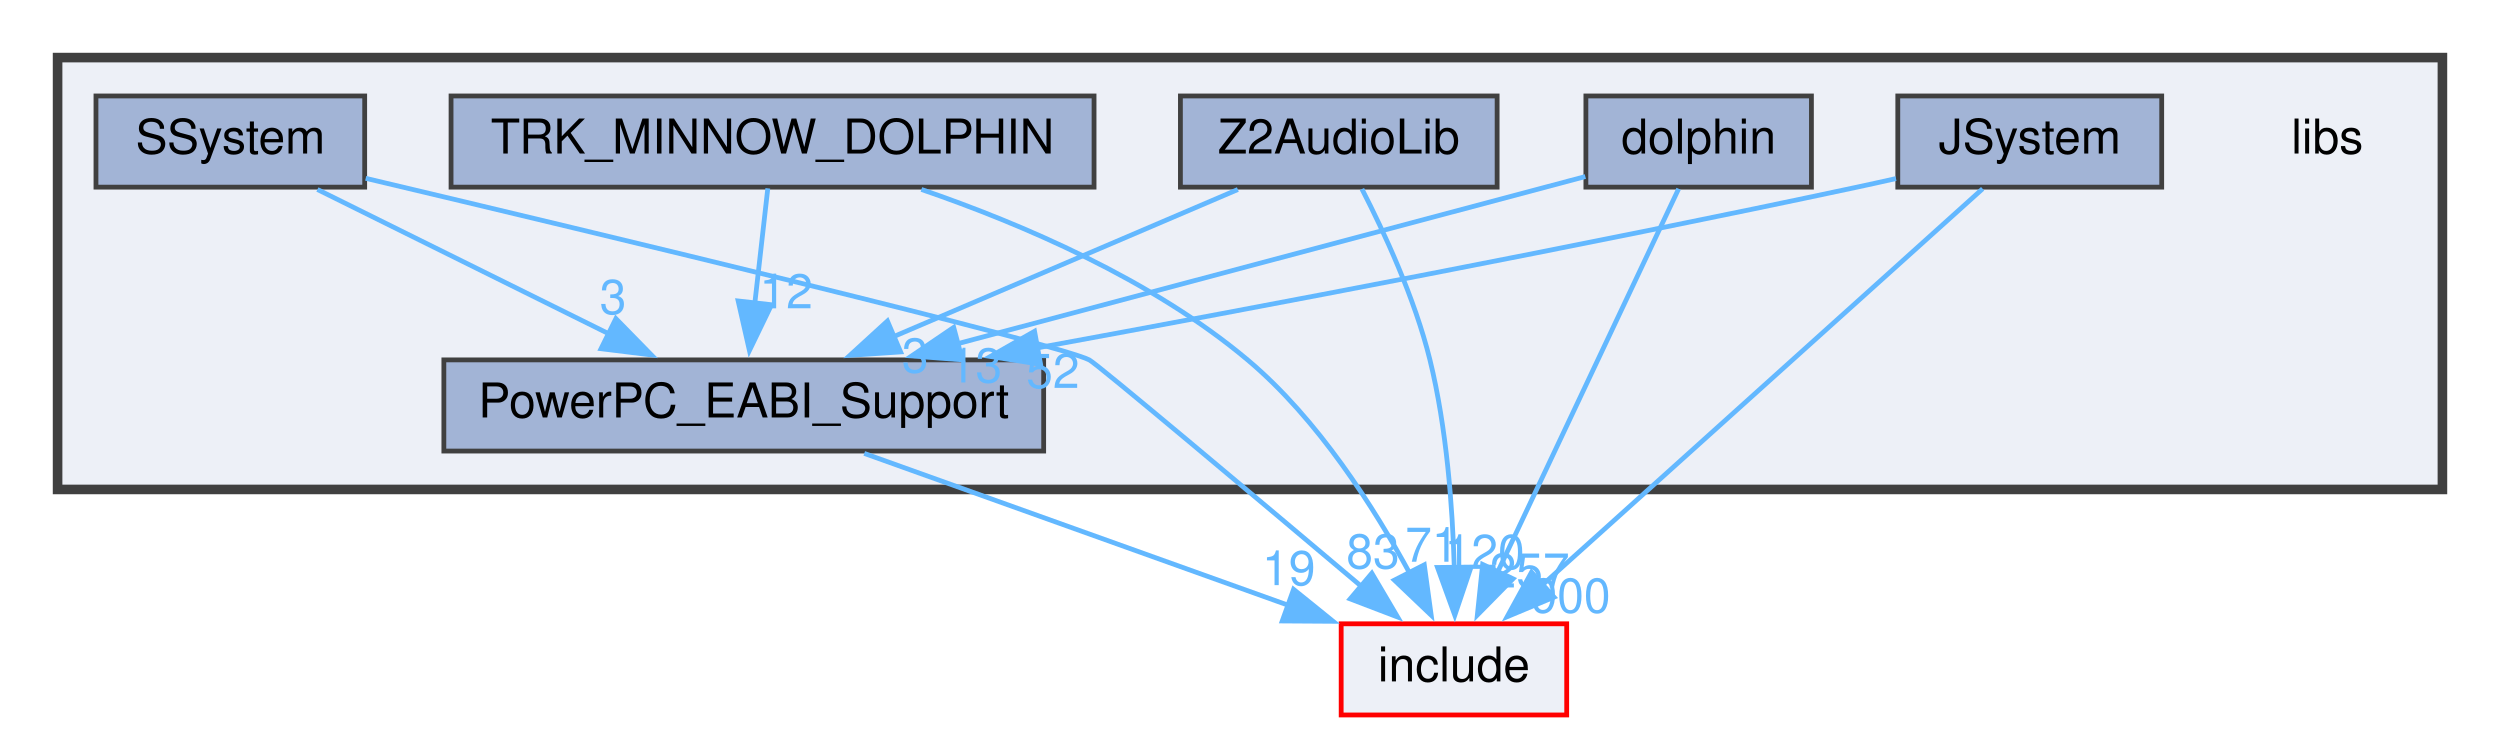
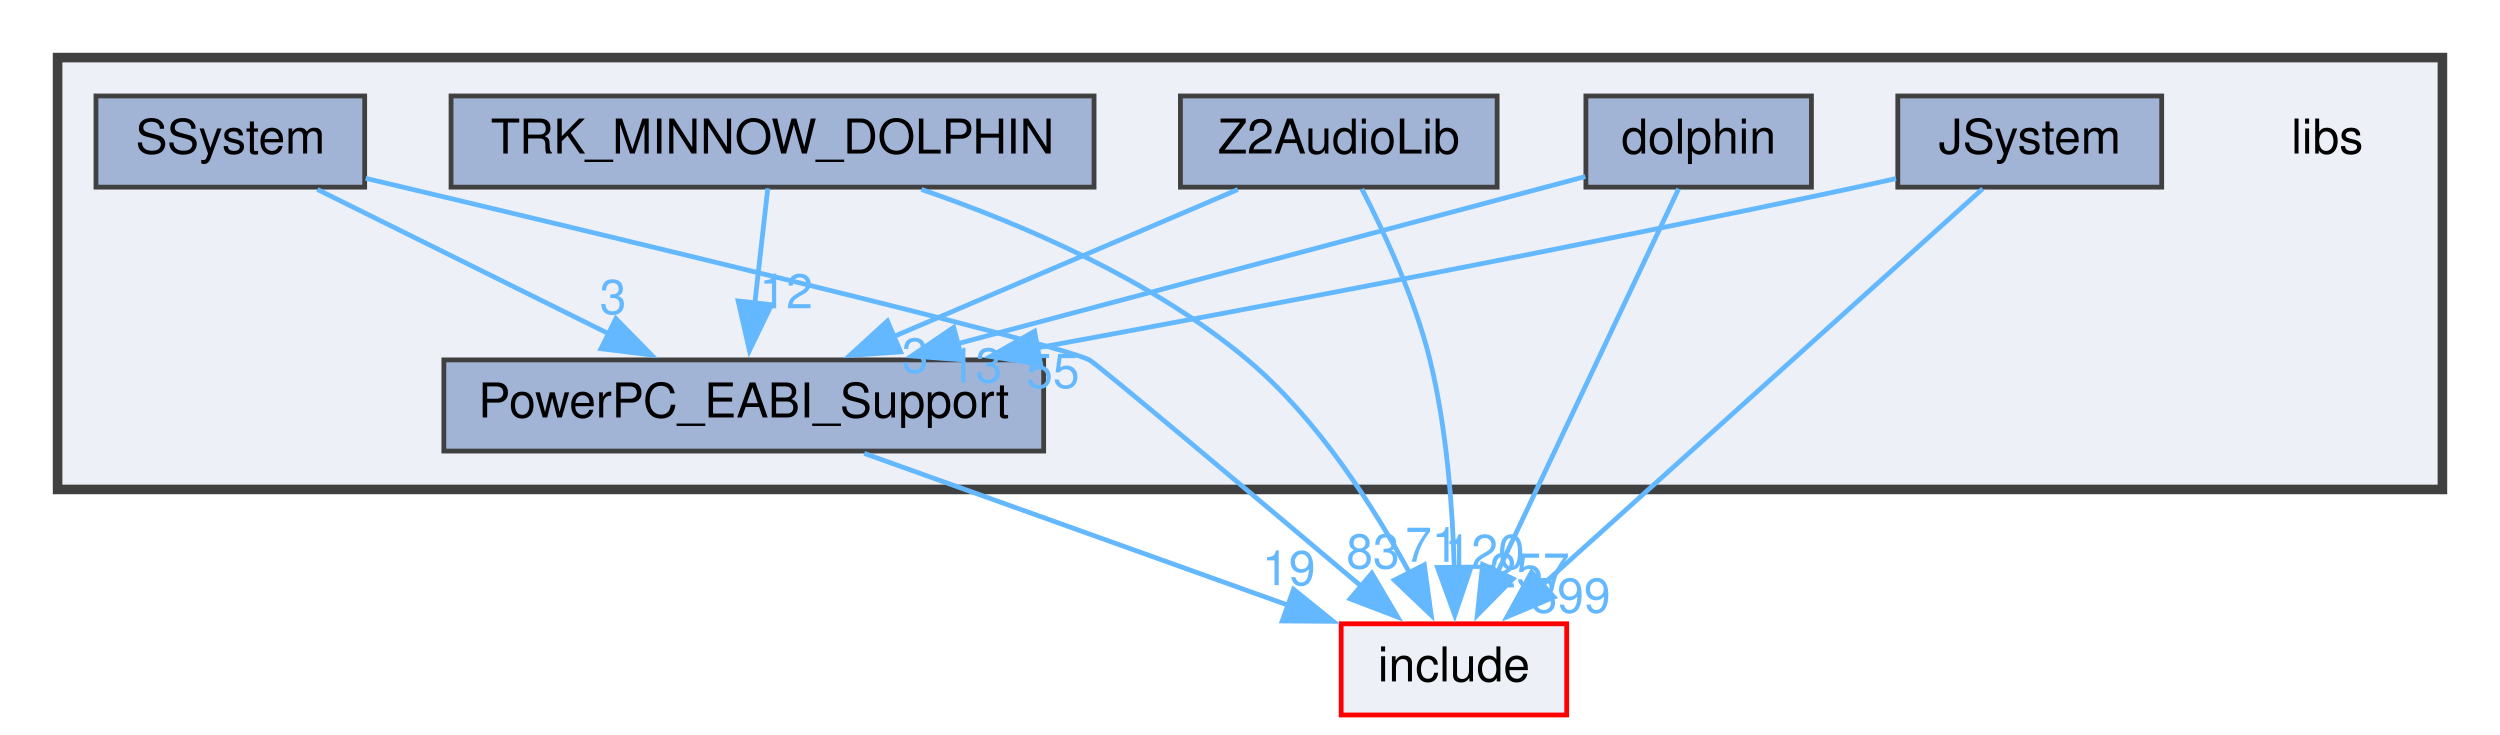
<svg xmlns="http://www.w3.org/2000/svg" xmlns:xlink="http://www.w3.org/1999/xlink" width="521pt" height="153pt" viewBox="0.00 0.00 521.00 153.00">
  <g id="graph0" class="graph" transform="scale(1 1) rotate(0) translate(4 149)">
    <g id="clust1" class="cluster">
      <g id="a_clust1">
        <a xlink:href="dir_6719ab1f1f7655efc2fa43f7eb574fd1.html" target="_top">
          <polygon fill="#edf0f7" stroke="#404040" stroke-width="2" points="8,-47 8,-137 505,-137 505,-47 8,-47" />
        </a>
      </g>
    </g>
    <g id="node1" class="node">
      <text text-anchor="middle" x="481" y="-117" font-family="Helvetica,sans-Serif" font-size="10.00">libs</text>
    </g>
    <g id="node2" class="node">
      <g id="a_node2">
        <a xlink:href="dir_22235b545bd11e9cf035754dc4797b88.html" target="_top" xlink:title="dolphin">
          <polygon fill="#a2b4d6" stroke="#404040" points="373.5,-129 326.5,-129 326.5,-110 373.5,-110 373.5,-129" />
          <text text-anchor="middle" x="350" y="-117" font-family="Helvetica,sans-Serif" font-size="10.00">dolphin</text>
        </a>
      </g>
    </g>
    <g id="node4" class="node">
      <g id="a_node4">
        <a xlink:href="dir_db1709413e4853dbf382363385ab04a7.html" target="_top" xlink:title="PowerPC_EABI_Support">
          <polygon fill="#a2b4d6" stroke="#404040" points="213.5,-74 88.5,-74 88.5,-55 213.5,-55 213.5,-74" />
          <text text-anchor="middle" x="151" y="-62" font-family="Helvetica,sans-Serif" font-size="10.00">PowerPC_EABI_Support</text>
        </a>
      </g>
    </g>
    <g id="edge2" class="edge">
      <path fill="none" stroke="#63b8ff" d="M326.39,-112.21C294.21,-103.64 235.94,-88.12 195.44,-77.34" />
      <polygon fill="#63b8ff" stroke="#63b8ff" points="196.55,-74.01 185.98,-74.82 194.75,-80.77 196.55,-74.01" />
      <g id="a_edge2-headlabel">
        <a xlink:href="dir_000785_001311.html" target="_top" xlink:title="13">
          <text text-anchor="middle" x="199.29" y="-69.3" font-family="Helvetica,sans-Serif" font-size="10.00" fill="#63b8ff">13</text>
        </a>
      </g>
    </g>
    <g id="node8" class="node">
      <g id="a_node8">
        <a xlink:href="dir_d44c64559bbebec7f509842c48db8b23.html" target="_top" xlink:title="include">
          <polygon fill="#edf0f7" stroke="red" points="322.5,-19 275.5,-19 275.5,0 322.5,0 322.5,-19" />
          <text text-anchor="middle" x="299" y="-7" font-family="Helvetica,sans-Serif" font-size="10.00">include</text>
        </a>
      </g>
    </g>
    <g id="edge1" class="edge">
      <path fill="none" stroke="#63b8ff" d="M345.83,-109.66C337.61,-92.26 319.16,-53.19 308.03,-29.62" />
      <polygon fill="#63b8ff" stroke="#63b8ff" points="311.31,-28.38 303.88,-20.83 304.98,-31.37 311.31,-28.38" />
      <g id="a_edge1-headlabel">
        <a xlink:href="dir_000785_000829.html" target="_top" xlink:title="257">
          <text text-anchor="middle" x="314.77" y="-26.55" font-family="Helvetica,sans-Serif" font-size="10.00" fill="#63b8ff">257</text>
        </a>
      </g>
    </g>
    <g id="node3" class="node">
      <g id="a_node3">
        <a xlink:href="dir_003060a984452b2ac376c290647dff95.html" target="_top" xlink:title="JSystem">
          <polygon fill="#a2b4d6" stroke="#404040" points="446.5,-129 391.5,-129 391.5,-110 446.5,-110 446.5,-129" />
          <text text-anchor="middle" x="419" y="-117" font-family="Helvetica,sans-Serif" font-size="10.00">JSystem</text>
        </a>
      </g>
    </g>
    <g id="edge4" class="edge">
      <path fill="none" stroke="#63b8ff" d="M391.12,-111.79C388.38,-111.17 385.64,-110.56 383,-110 325.2,-97.64 258.95,-85.09 212.09,-76.49" />
      <polygon fill="#63b8ff" stroke="#63b8ff" points="212.86,-73.07 202.39,-74.71 211.6,-79.96 212.86,-73.07" />
      <g id="a_edge4-headlabel">
-         <a xlink:href="dir_000873_001311.html" target="_top" xlink:title="52">
-           <text text-anchor="middle" x="215.42" y="-68.15" font-family="Helvetica,sans-Serif" font-size="10.00" fill="#63b8ff">52</text>
+         <a xlink:href="dir_000873_001311.html" target="_top" xlink:title="55">
+           <text text-anchor="middle" x="215.42" y="-68.15" font-family="Helvetica,sans-Serif" font-size="10.00" fill="#63b8ff">55</text>
        </a>
      </g>
    </g>
    <g id="edge3" class="edge">
      <path fill="none" stroke="#63b8ff" d="M409.18,-109.66C389.14,-91.62 343.25,-50.32 317.46,-27.12" />
      <polygon fill="#63b8ff" stroke="#63b8ff" points="319.86,-24.56 310.08,-20.47 315.17,-29.76 319.86,-24.56" />
      <g id="a_edge3-headlabel">
-         <a xlink:href="dir_000873_000829.html" target="_top" xlink:title="900">
-           <text text-anchor="middle" x="323.3" y="-21.34" font-family="Helvetica,sans-Serif" font-size="10.00" fill="#63b8ff">900</text>
+         <a xlink:href="dir_000873_000829.html" target="_top" xlink:title="899">
+           <text text-anchor="middle" x="323.3" y="-21.34" font-family="Helvetica,sans-Serif" font-size="10.00" fill="#63b8ff">899</text>
        </a>
      </g>
    </g>
    <g id="edge5" class="edge">
      <path fill="none" stroke="#63b8ff" d="M176.11,-54.51C200.46,-45.79 237.6,-32.49 264.68,-22.79" />
      <polygon fill="#63b8ff" stroke="#63b8ff" points="265.58,-26.18 273.82,-19.52 263.22,-19.59 265.58,-26.18" />
      <g id="a_edge5-headlabel">
        <a xlink:href="dir_001311_000829.html" target="_top" xlink:title="19">
          <text text-anchor="middle" x="264.58" y="-27.06" font-family="Helvetica,sans-Serif" font-size="10.00" fill="#63b8ff">19</text>
        </a>
      </g>
    </g>
    <g id="node5" class="node">
      <g id="a_node5">
        <a xlink:href="dir_1cd32b914603311b5711a192cd0b3625.html" target="_top" xlink:title="SSystem">
          <polygon fill="#a2b4d6" stroke="#404040" points="72,-129 16,-129 16,-110 72,-110 72,-129" />
          <text text-anchor="middle" x="44" y="-117" font-family="Helvetica,sans-Serif" font-size="10.00">SSystem</text>
        </a>
      </g>
    </g>
    <g id="edge7" class="edge">
      <path fill="none" stroke="#63b8ff" d="M62.15,-109.51C78.78,-101.27 103.64,-88.96 122.85,-79.45" />
      <polygon fill="#63b8ff" stroke="#63b8ff" points="124.35,-82.6 131.76,-75.03 121.25,-76.33 124.35,-82.6" />
      <g id="a_edge7-headlabel">
        <a xlink:href="dir_001724_001311.html" target="_top" xlink:title="3">
          <text text-anchor="middle" x="123.75" y="-83.57" font-family="Helvetica,sans-Serif" font-size="10.00" fill="#63b8ff">3</text>
        </a>
      </g>
    </g>
    <g id="edge6" class="edge">
      <path fill="none" stroke="#63b8ff" d="M72.21,-111.84C120.9,-100.29 216.22,-77.44 223,-74 224.63,-73.17 257.85,-45.24 279.83,-26.7" />
      <polygon fill="#63b8ff" stroke="#63b8ff" points="281.89,-29.54 287.27,-20.41 277.37,-24.19 281.89,-29.54" />
      <g id="a_edge6-headlabel">
        <a xlink:href="dir_001724_000829.html" target="_top" xlink:title="83">
          <text text-anchor="middle" x="282.13" y="-30.55" font-family="Helvetica,sans-Serif" font-size="10.00" fill="#63b8ff">83</text>
        </a>
      </g>
    </g>
    <g id="node6" class="node">
      <g id="a_node6">
        <a xlink:href="dir_6b67cfcdbcbf1df04fac4a98c3b947ab.html" target="_top" xlink:title="TRK_MINNOW_DOLPHIN">
          <polygon fill="#a2b4d6" stroke="#404040" points="224,-129 90,-129 90,-110 224,-110 224,-129" />
          <text text-anchor="middle" x="157" y="-117" font-family="Helvetica,sans-Serif" font-size="10.00">TRK_MINNOW_DOLPHIN</text>
        </a>
      </g>
    </g>
    <g id="edge9" class="edge">
      <path fill="none" stroke="#63b8ff" d="M156.01,-109.75C155.27,-103.19 154.22,-93.95 153.28,-85.6" />
      <polygon fill="#63b8ff" stroke="#63b8ff" points="156.79,-85.49 152.18,-75.95 149.83,-86.28 156.79,-85.49" />
      <g id="a_edge9-headlabel">
        <a xlink:href="dir_001728_001311.html" target="_top" xlink:title="12">
          <text text-anchor="middle" x="159.84" y="-84.74" font-family="Helvetica,sans-Serif" font-size="10.00" fill="#63b8ff">12</text>
        </a>
      </g>
    </g>
    <g id="edge8" class="edge">
      <path fill="none" stroke="#63b8ff" d="M188.02,-109.52C208.88,-102.36 236.09,-90.73 256,-74 270.64,-61.7 282.38,-43.21 289.88,-29.36" />
      <polygon fill="#63b8ff" stroke="#63b8ff" points="292.82,-31.29 294.26,-20.79 286.59,-28.1 292.82,-31.29" />
      <g id="a_edge8-headlabel">
        <a xlink:href="dir_001728_000829.html" target="_top" xlink:title="71">
          <text text-anchor="middle" x="294.4" y="-31.93" font-family="Helvetica,sans-Serif" font-size="10.00" fill="#63b8ff">71</text>
        </a>
      </g>
    </g>
    <g id="node7" class="node">
      <g id="a_node7">
        <a xlink:href="dir_604e56504269bc9a128cd8b15a4d6a95.html" target="_top" xlink:title="Z2AudioLib">
          <polygon fill="#a2b4d6" stroke="#404040" points="308,-129 242,-129 242,-110 308,-110 308,-129" />
          <text text-anchor="middle" x="275" y="-117" font-family="Helvetica,sans-Serif" font-size="10.00">Z2AudioLib</text>
        </a>
      </g>
    </g>
    <g id="edge11" class="edge">
      <path fill="none" stroke="#63b8ff" d="M253.97,-109.51C234.25,-101.08 204.53,-88.38 182.09,-78.79" />
      <polygon fill="#63b8ff" stroke="#63b8ff" points="183.69,-75.66 173.12,-74.95 180.94,-82.1 183.69,-75.66" />
      <g id="a_edge11-headlabel">
        <a xlink:href="dir_001733_001311.html" target="_top" xlink:title="3">
          <text text-anchor="middle" x="186.72" y="-71.37" font-family="Helvetica,sans-Serif" font-size="10.00" fill="#63b8ff">3</text>
        </a>
      </g>
    </g>
    <g id="edge10" class="edge">
      <path fill="none" stroke="#63b8ff" d="M279.83,-109.6C284.34,-100.82 290.83,-86.89 294,-74 297.49,-59.81 298.71,-43.36 299.07,-30.75" />
      <polygon fill="#63b8ff" stroke="#63b8ff" points="302.57,-30.82 299.18,-20.78 295.57,-30.74 302.57,-30.82" />
      <g id="a_edge10-headlabel">
        <a xlink:href="dir_001733_000829.html" target="_top" xlink:title="120">
          <text text-anchor="middle" x="305.39" y="-30.43" font-family="Helvetica,sans-Serif" font-size="10.00" fill="#63b8ff">120</text>
        </a>
      </g>
    </g>
  </g>
</svg>
